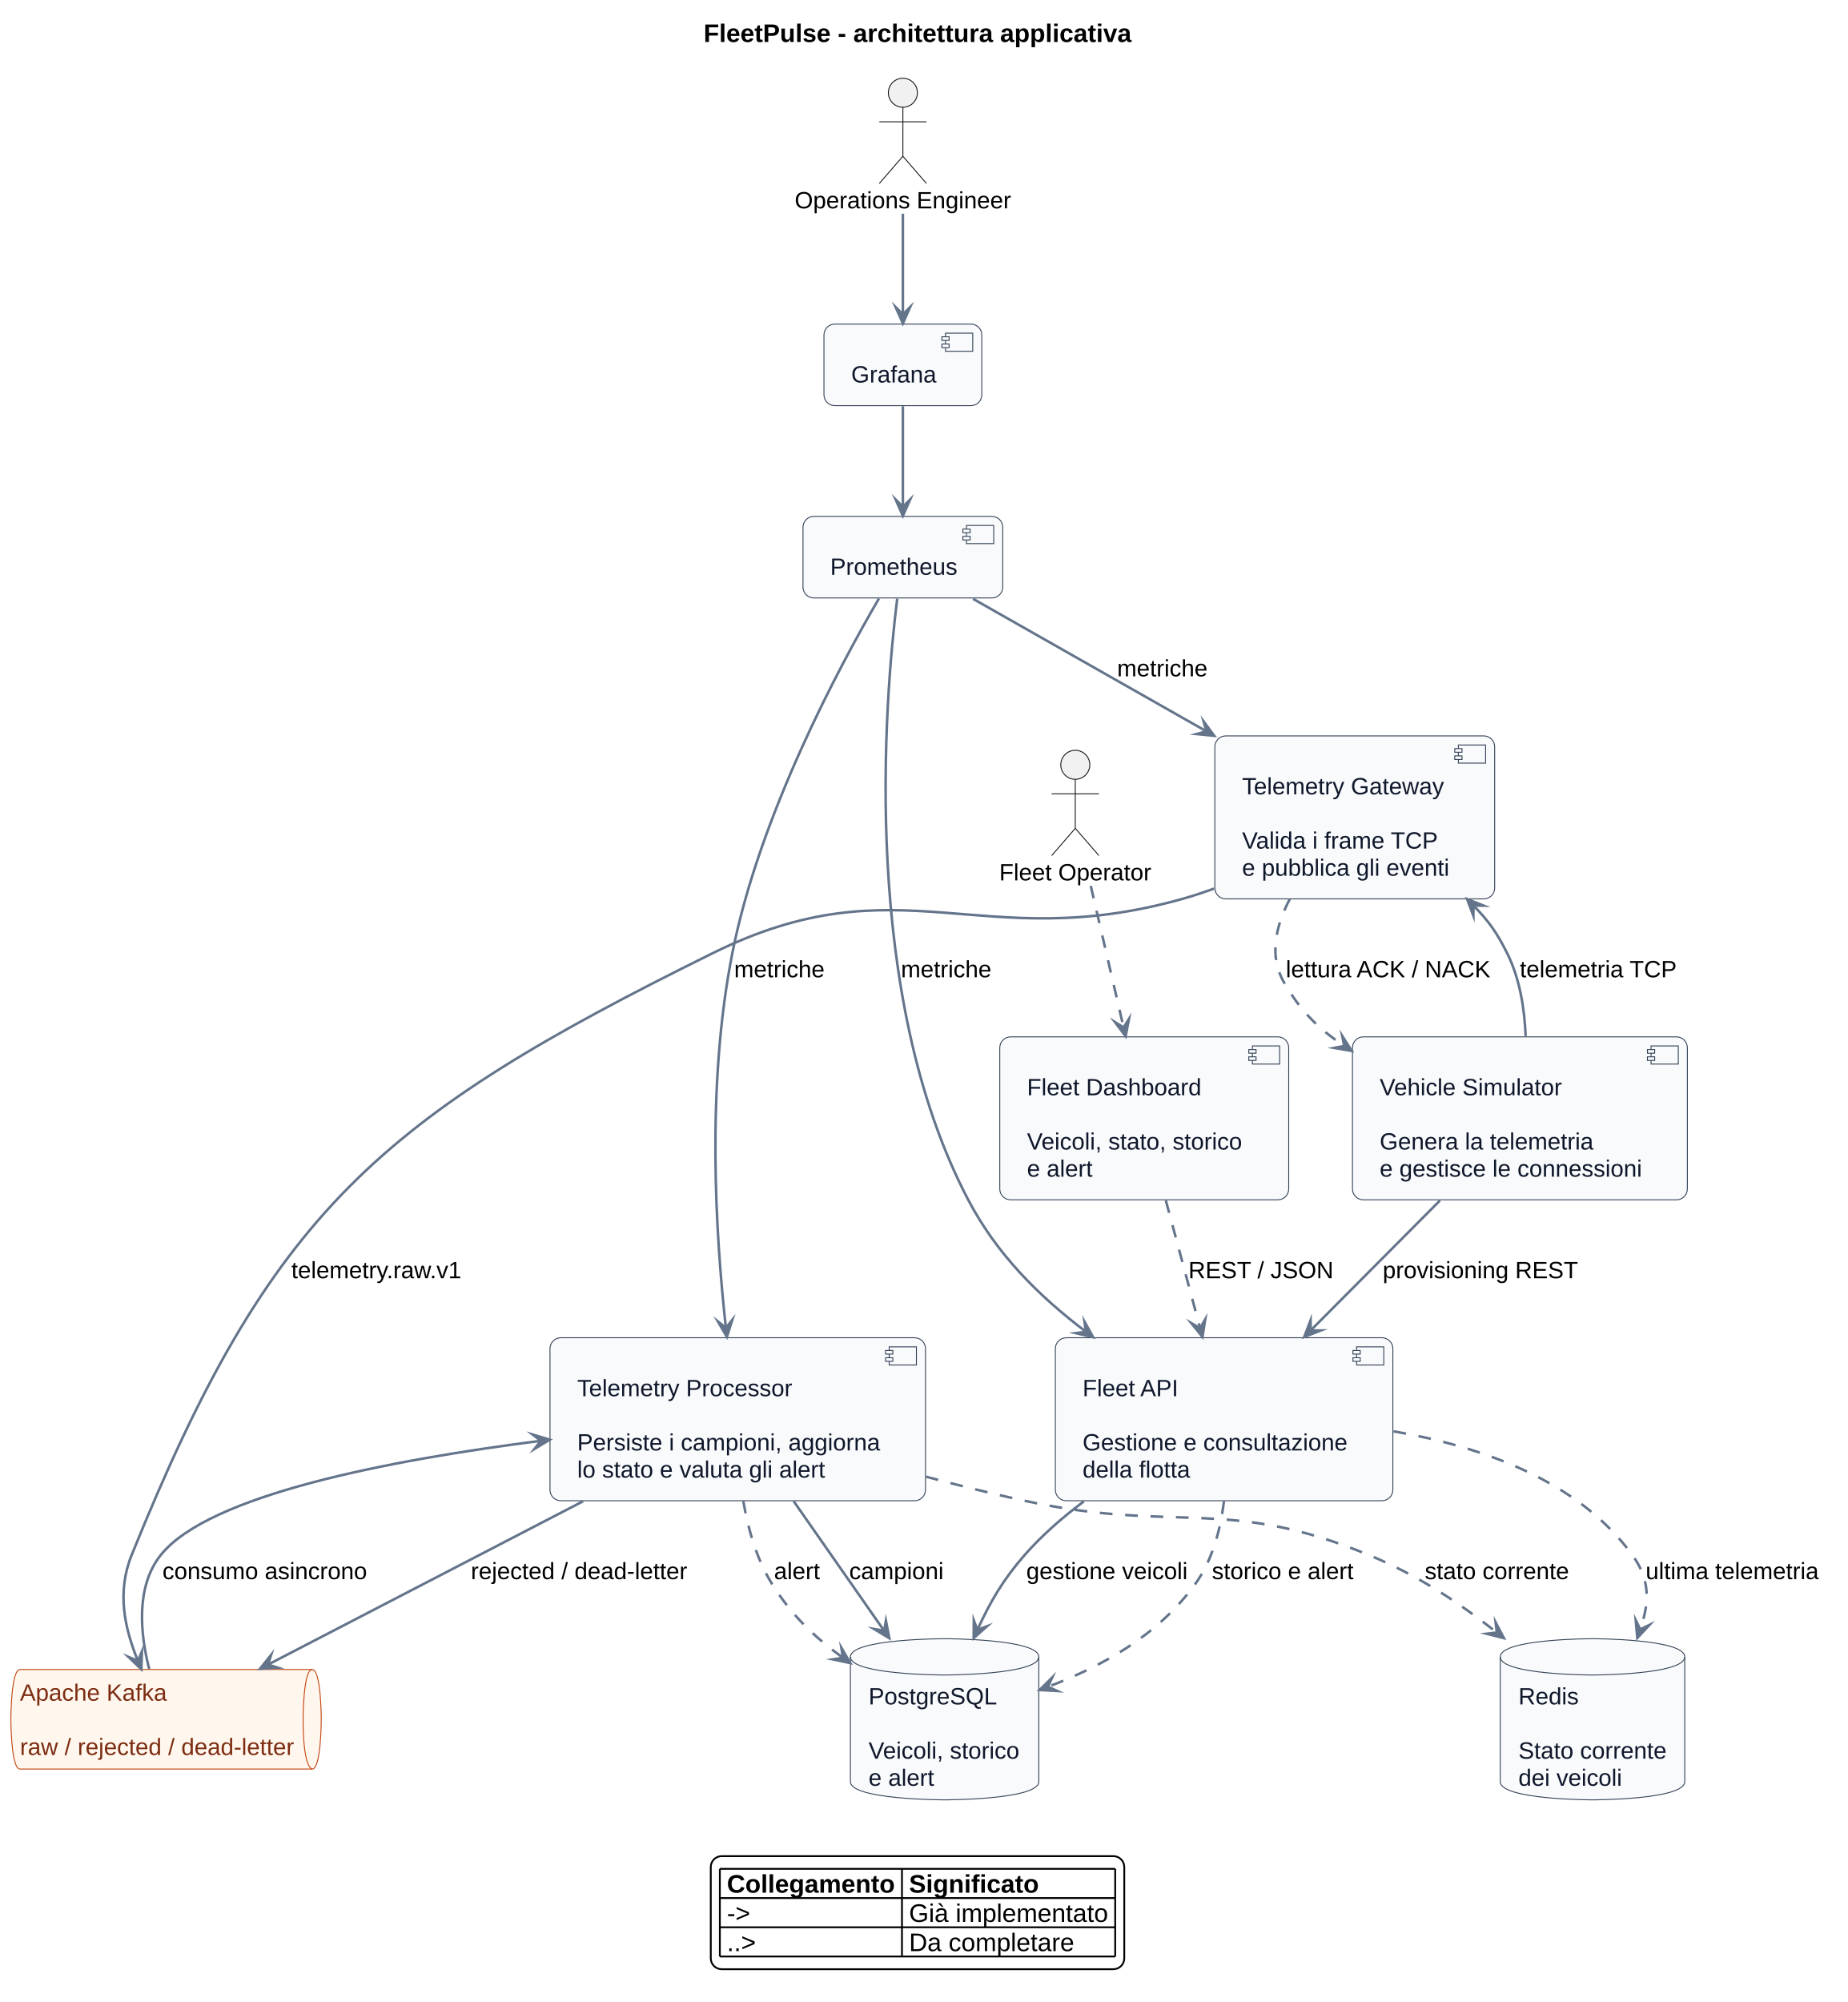
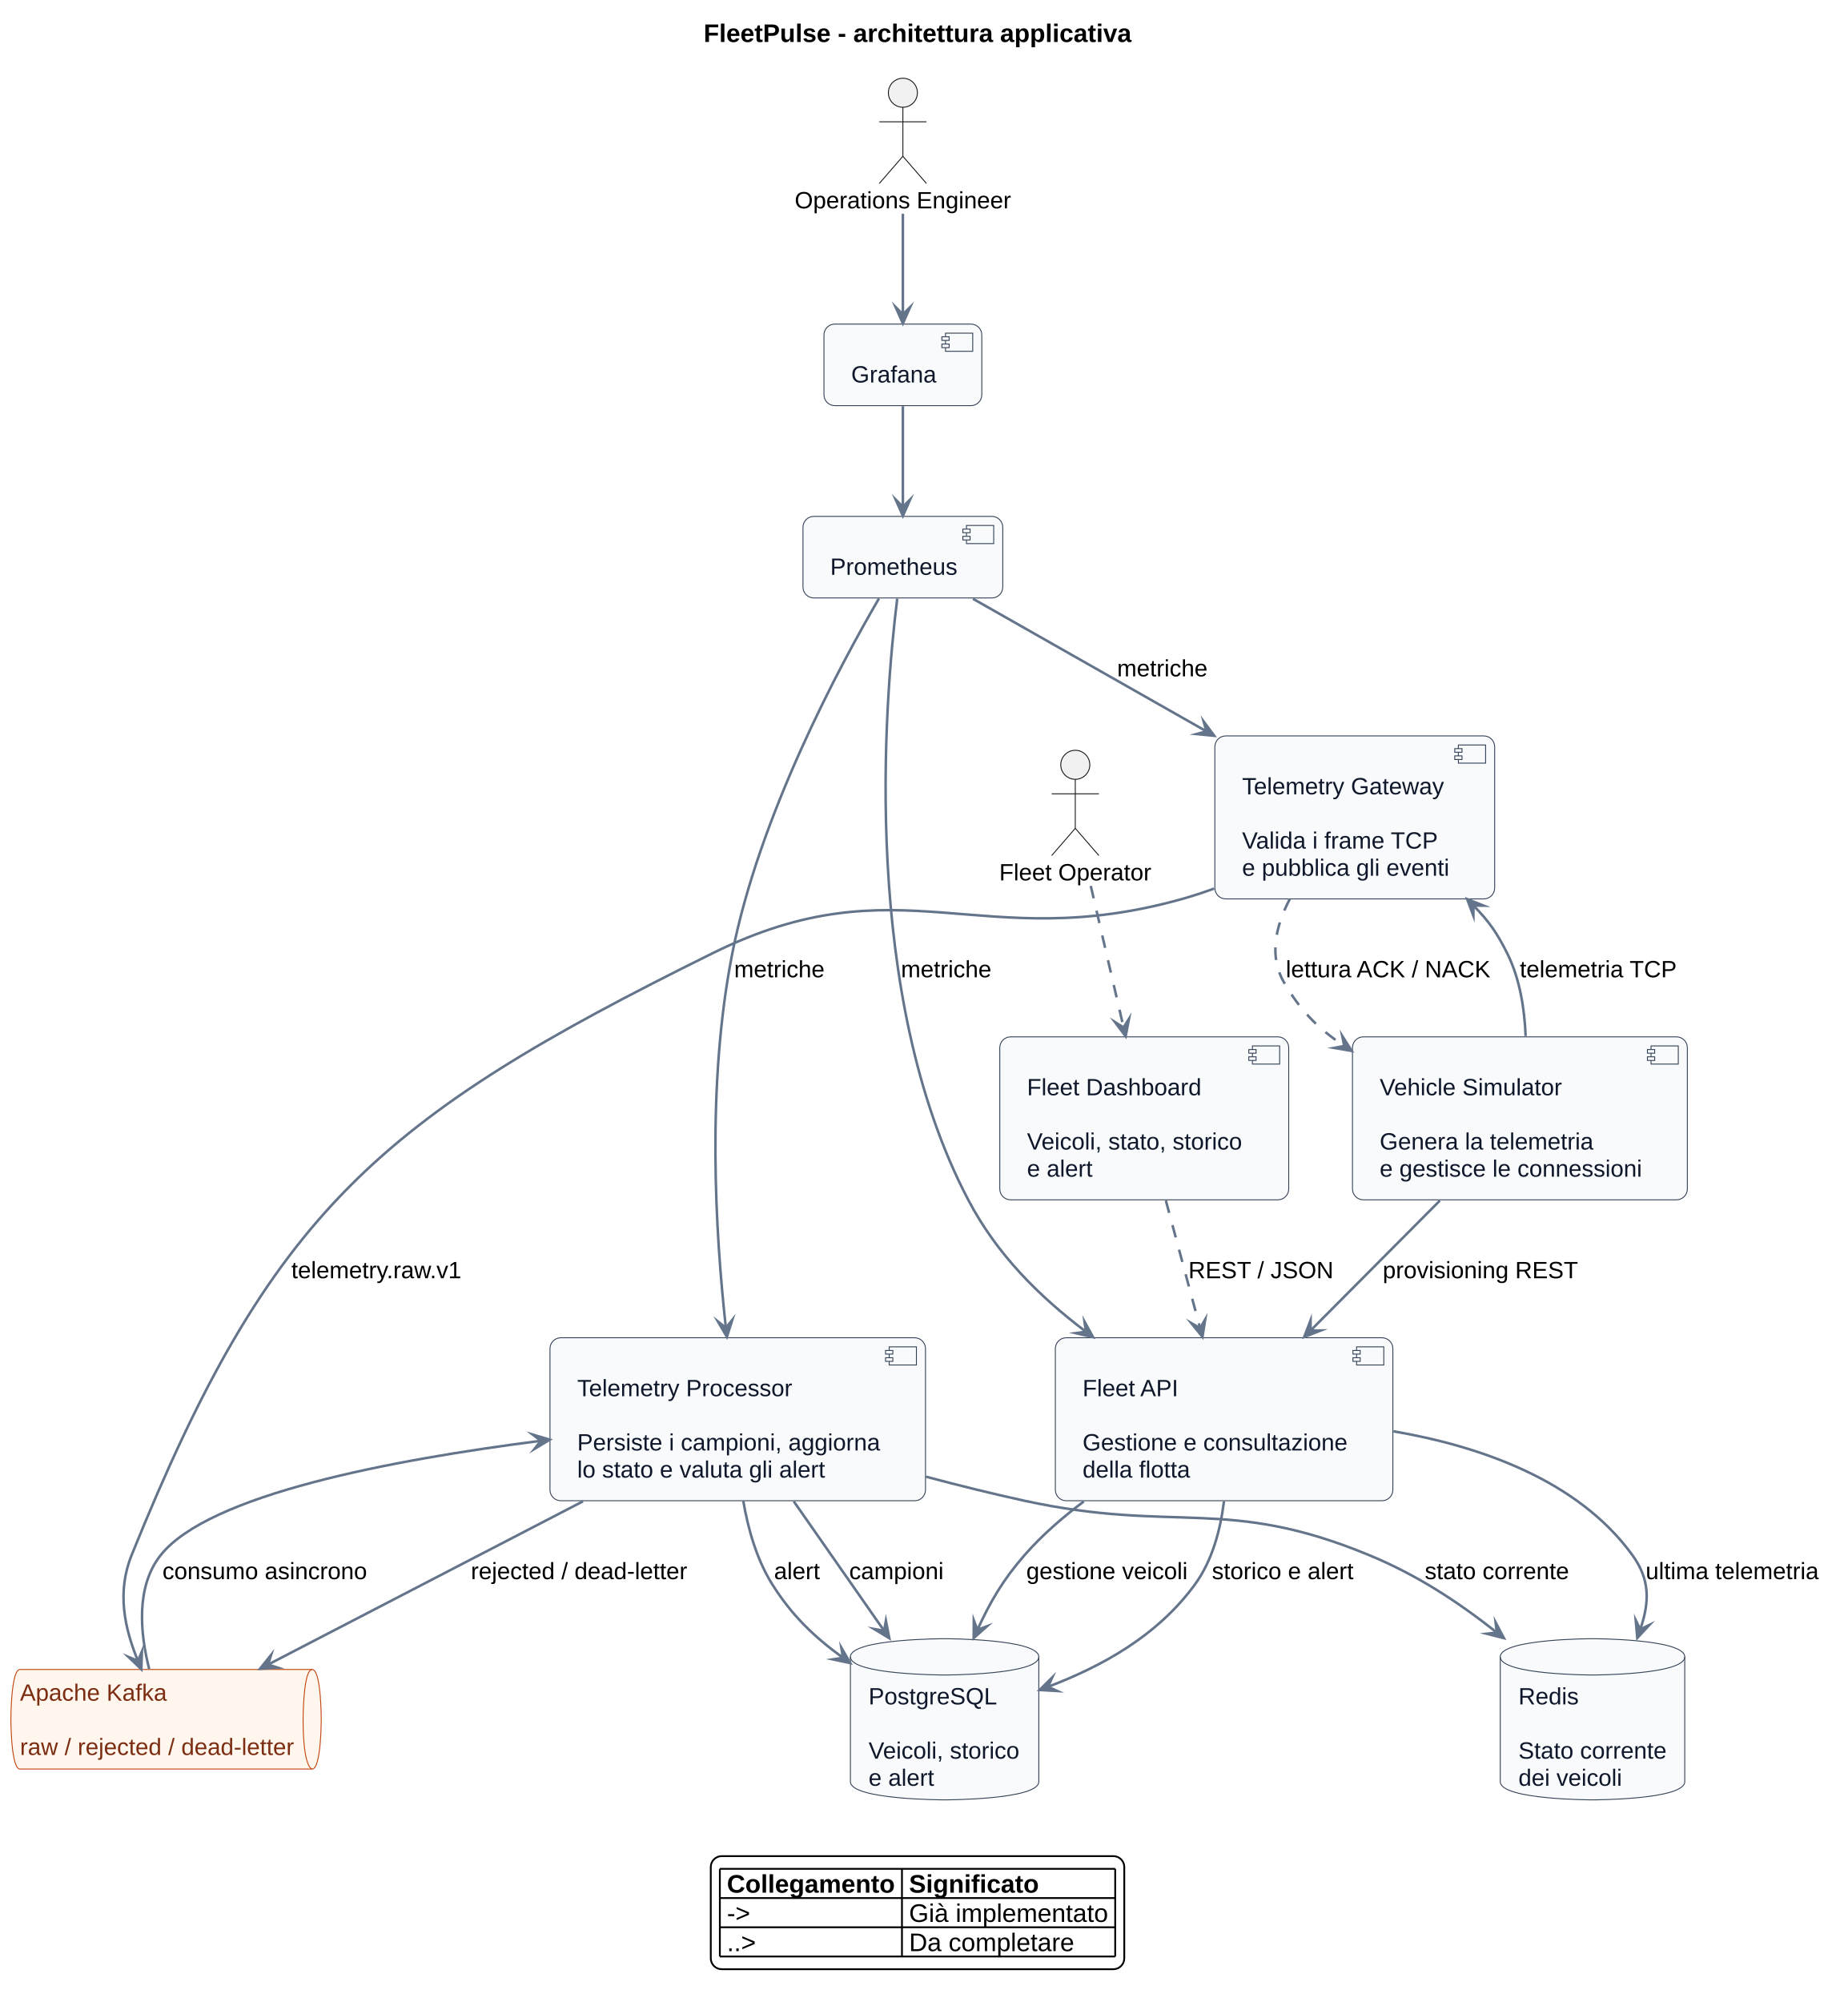
<svg xmlns="http://www.w3.org/2000/svg" contentStyleType="text/css" data-diagram-type="DESCRIPTION" height="1103px" preserveAspectRatio="none" style="width:1018px;height:1103px;" version="1.1" viewBox="0 0 1018 1103" width="1018px" zoomAndPan="magnify">
  <defs />
  <g>
    <g class="title" data-source-line="1">
      <text fill="#000000" font-family="Arial" font-size="14" font-weight="700" lengthAdjust="spacing" textLength="235.744" x="387.707" y="23.132">FleetPulse - architettura applicativa</text>
    </g>
    <g class="entity" data-qualified-name="operator" data-source-line="26" id="ent0001">
      <ellipse cx="592.507" cy="421.369" fill="#F1F1F1" rx="8" ry="8" style="stroke:#181818;stroke-width:0.5;" />
      <path d="M592.507,429.369 L592.507,456.369 M579.507,437.369 L605.507,437.369 M592.507,456.369 L579.507,471.369 M592.507,456.369 L605.507,471.369" fill="none" style="stroke:#181818;stroke-width:0.5;" />
      <text fill="#000000" font-family="Arial" font-size="13" lengthAdjust="spacing" textLength="83.814" x="550.6" y="485.062">Fleet Operator</text>
    </g>
    <g class="entity" data-qualified-name="operations" data-source-line="27" id="ent0002">
      <ellipse cx="497.51" cy="51.099" fill="#F1F1F1" rx="8" ry="8" style="stroke:#181818;stroke-width:0.5;" />
      <path d="M497.51,59.099 L497.51,86.099 M484.51,67.099 L510.51,67.099 M497.51,86.099 L484.51,101.099 M497.51,86.099 L510.51,101.099" fill="none" style="stroke:#181818;stroke-width:0.5;" />
      <text fill="#000000" font-family="Arial" font-size="13" lengthAdjust="spacing" textLength="119.241" x="437.89" y="114.793">Operations Engineer</text>
    </g>
    <g class="entity" data-qualified-name="dashboard" data-source-line="29" id="ent0003">
      <rect fill="#F8FAFC" height="89.795" rx="6" ry="6" style="stroke:#334155;stroke-width:0.5;" width="159.215" x="550.9" y="571.249" />
      <rect fill="#F8FAFC" height="10" style="stroke:#334155;stroke-width:0.5;" width="15" x="690.115" y="576.249" />
      <rect fill="#F8FAFC" height="2" style="stroke:#334155;stroke-width:0.5;" width="4" x="688.115" y="578.249" />
      <rect fill="#F8FAFC" height="2" style="stroke:#334155;stroke-width:0.5;" width="4" x="688.115" y="582.249" />
      <text fill="#0F172A" font-family="Arial" font-size="13" lengthAdjust="spacing" textLength="96.11" x="565.9" y="603.442">Fleet Dashboard</text>
      <text fill="#0F172A" font-family="Arial" font-size="13" lengthAdjust="spacing" textLength="3.612" x="565.9" y="618.391"> </text>
      <text fill="#0F172A" font-family="Arial" font-size="13" lengthAdjust="spacing" textLength="119.215" x="565.9" y="633.34">Veicoli, stato, storico</text>
      <text fill="#0F172A" font-family="Arial" font-size="13" lengthAdjust="spacing" textLength="36.131" x="565.9" y="648.289">e alert</text>
    </g>
    <g class="entity" data-qualified-name="simulator" data-source-line="30" id="ent0004">
      <rect fill="#F8FAFC" height="89.795" rx="6" ry="6" style="stroke:#334155;stroke-width:0.5;" width="184.53" x="745.24" y="571.249" />
      <rect fill="#F8FAFC" height="10" style="stroke:#334155;stroke-width:0.5;" width="15" x="909.77" y="576.249" />
      <rect fill="#F8FAFC" height="2" style="stroke:#334155;stroke-width:0.5;" width="4" x="907.77" y="578.249" />
      <rect fill="#F8FAFC" height="2" style="stroke:#334155;stroke-width:0.5;" width="4" x="907.77" y="582.249" />
      <text fill="#0F172A" font-family="Arial" font-size="13" lengthAdjust="spacing" textLength="101.156" x="760.24" y="603.442">Vehicle Simulator</text>
      <text fill="#0F172A" font-family="Arial" font-size="13" lengthAdjust="spacing" textLength="3.612" x="760.24" y="618.391"> </text>
      <text fill="#0F172A" font-family="Arial" font-size="13" lengthAdjust="spacing" textLength="117.781" x="760.24" y="633.34">Genera la telemetria</text>
      <text fill="#0F172A" font-family="Arial" font-size="13" lengthAdjust="spacing" textLength="144.53" x="760.24" y="648.289">e gestisce le connessioni</text>
    </g>
    <g class="entity" data-qualified-name="api" data-source-line="31" id="ent0005">
      <rect fill="#F8FAFC" height="89.795" rx="6" ry="6" style="stroke:#334155;stroke-width:0.5;" width="185.983" x="581.52" y="737.039" />
      <rect fill="#F8FAFC" height="10" style="stroke:#334155;stroke-width:0.5;" width="15" x="747.503" y="742.039" />
      <rect fill="#F8FAFC" height="2" style="stroke:#334155;stroke-width:0.5;" width="4" x="745.503" y="744.039" />
      <rect fill="#F8FAFC" height="2" style="stroke:#334155;stroke-width:0.5;" width="4" x="745.503" y="748.039" />
      <text fill="#0F172A" font-family="Arial" font-size="13" lengthAdjust="spacing" textLength="53.466" x="596.52" y="769.232">Fleet API</text>
      <text fill="#0F172A" font-family="Arial" font-size="13" lengthAdjust="spacing" textLength="3.612" x="596.52" y="784.181"> </text>
      <text fill="#0F172A" font-family="Arial" font-size="13" lengthAdjust="spacing" textLength="145.983" x="596.52" y="799.13">Gestione e consultazione</text>
      <text fill="#0F172A" font-family="Arial" font-size="13" lengthAdjust="spacing" textLength="59.262" x="596.52" y="814.079">della flotta</text>
    </g>
    <g class="entity" data-qualified-name="gateway" data-source-line="32" id="ent0006">
      <rect fill="#F8FAFC" height="89.795" rx="6" ry="6" style="stroke:#334155;stroke-width:0.5;" width="154.188" x="669.41" y="405.449" />
      <rect fill="#F8FAFC" height="10" style="stroke:#334155;stroke-width:0.5;" width="15" x="803.598" y="410.449" />
      <rect fill="#F8FAFC" height="2" style="stroke:#334155;stroke-width:0.5;" width="4" x="801.598" y="412.449" />
      <rect fill="#F8FAFC" height="2" style="stroke:#334155;stroke-width:0.5;" width="4" x="801.598" y="416.449" />
      <text fill="#0F172A" font-family="Arial" font-size="13" lengthAdjust="spacing" textLength="112.703" x="684.41" y="437.642">Telemetry Gateway</text>
      <text fill="#0F172A" font-family="Arial" font-size="13" lengthAdjust="spacing" textLength="3.612" x="684.41" y="452.591"> </text>
      <text fill="#0F172A" font-family="Arial" font-size="13" lengthAdjust="spacing" textLength="109.091" x="684.41" y="467.54">Valida i frame TCP</text>
      <text fill="#0F172A" font-family="Arial" font-size="13" lengthAdjust="spacing" textLength="114.188" x="684.41" y="482.489">e pubblica gli eventi</text>
    </g>
    <g class="entity" data-qualified-name="kafka" data-source-line="33" id="ent0007">
      <path d="M11,919.809 L172.017,919.809 C177.017,919.809 177.017,947.232 177.017,947.232 C177.017,947.232 177.017,974.655 172.017,974.655 L11,974.655 C6,974.655 6,947.232 6,947.232 C6,947.232 6,919.809 11,919.809" fill="#FFF7ED" style="stroke:#C2410C;stroke-width:0.5;" />
      <path d="M172.017,919.809 C167.017,919.809 167.017,947.232 167.017,947.232 C167.017,974.655 172.017,974.655 172.017,974.655" fill="none" style="stroke:#C2410C;stroke-width:0.5;" />
      <text fill="#7C2D12" font-family="Arial" font-size="13" lengthAdjust="spacing" textLength="80.945" x="11" y="937.003">Apache Kafka</text>
      <text fill="#7C2D12" font-family="Arial" font-size="13" lengthAdjust="spacing" textLength="3.612" x="11" y="951.951"> </text>
      <text fill="#7C2D12" font-family="Arial" font-size="13" lengthAdjust="spacing" textLength="151.017" x="11" y="966.9">raw / rejected / dead-letter</text>
    </g>
    <g class="entity" data-qualified-name="processor" data-source-line="34" id="ent0008">
      <rect fill="#F8FAFC" height="89.795" rx="6" ry="6" style="stroke:#334155;stroke-width:0.5;" width="206.918" x="303.05" y="737.039" />
      <rect fill="#F8FAFC" height="10" style="stroke:#334155;stroke-width:0.5;" width="15" x="489.968" y="742.039" />
      <rect fill="#F8FAFC" height="2" style="stroke:#334155;stroke-width:0.5;" width="4" x="487.968" y="744.039" />
      <rect fill="#F8FAFC" height="2" style="stroke:#334155;stroke-width:0.5;" width="4" x="487.968" y="748.039" />
      <text fill="#0F172A" font-family="Arial" font-size="13" lengthAdjust="spacing" textLength="119.92" x="318.05" y="769.232">Telemetry Processor</text>
      <text fill="#0F172A" font-family="Arial" font-size="13" lengthAdjust="spacing" textLength="3.612" x="318.05" y="784.181"> </text>
      <text fill="#0F172A" font-family="Arial" font-size="13" lengthAdjust="spacing" textLength="166.918" x="318.05" y="799.13">Persiste i campioni, aggiorna</text>
      <text fill="#0F172A" font-family="Arial" font-size="13" lengthAdjust="spacing" textLength="136.576" x="318.05" y="814.079">lo stato e valuta gli alert</text>
    </g>
    <g class="entity" data-qualified-name="postgres" data-source-line="35" id="ent0009">
      <path d="M468.6,912.839 C468.6,902.839 520.504,902.839 520.504,902.839 C520.504,902.839 572.408,902.839 572.408,912.839 L572.408,981.634 C572.408,991.634 520.504,991.634 520.504,991.634 C520.504,991.634 468.6,991.634 468.6,981.634 L468.6,912.839" fill="#F8FAFC" style="stroke:#334155;stroke-width:0.5;" />
      <path d="M468.6,912.839 C468.6,922.839 520.504,922.839 520.504,922.839 C520.504,922.839 572.408,922.839 572.408,912.839" fill="none" style="stroke:#334155;stroke-width:0.5;" />
      <text fill="#0F172A" font-family="Arial" font-size="13" lengthAdjust="spacing" textLength="70.814" x="478.6" y="939.033">PostgreSQL</text>
      <text fill="#0F172A" font-family="Arial" font-size="13" lengthAdjust="spacing" textLength="3.612" x="478.6" y="953.981"> </text>
      <text fill="#0F172A" font-family="Arial" font-size="13" lengthAdjust="spacing" textLength="83.808" x="478.6" y="968.93">Veicoli, storico</text>
      <text fill="#0F172A" font-family="Arial" font-size="13" lengthAdjust="spacing" textLength="36.131" x="478.6" y="983.879">e alert</text>
    </g>
    <g class="entity" data-qualified-name="redis" data-source-line="36" id="ent0010">
      <path d="M826.68,912.839 C826.68,902.839 877.508,902.839 877.508,902.839 C877.508,902.839 928.336,902.839 928.336,912.839 L928.336,981.634 C928.336,991.634 877.508,991.634 877.508,991.634 C877.508,991.634 826.68,991.634 826.68,981.634 L826.68,912.839" fill="#F8FAFC" style="stroke:#334155;stroke-width:0.5;" />
      <path d="M826.68,912.839 C826.68,922.839 877.508,922.839 877.508,922.839 C877.508,922.839 928.336,922.839 928.336,912.839" fill="none" style="stroke:#334155;stroke-width:0.5;" />
      <text fill="#0F172A" font-family="Arial" font-size="13" lengthAdjust="spacing" textLength="33.236" x="836.68" y="939.033">Redis</text>
      <text fill="#0F172A" font-family="Arial" font-size="13" lengthAdjust="spacing" textLength="3.612" x="836.68" y="953.981"> </text>
      <text fill="#0F172A" font-family="Arial" font-size="13" lengthAdjust="spacing" textLength="81.656" x="836.68" y="968.93">Stato corrente</text>
      <text fill="#0F172A" font-family="Arial" font-size="13" lengthAdjust="spacing" textLength="57.084" x="836.68" y="983.879">dei veicoli</text>
    </g>
    <g class="entity" data-qualified-name="prometheus" data-source-line="37" id="ent0011">
      <rect fill="#F8FAFC" height="44.949" rx="6" ry="6" style="stroke:#334155;stroke-width:0.5;" width="110.091" x="442.46" y="284.499" />
      <rect fill="#F8FAFC" height="10" style="stroke:#334155;stroke-width:0.5;" width="15" x="532.551" y="289.499" />
      <rect fill="#F8FAFC" height="2" style="stroke:#334155;stroke-width:0.5;" width="4" x="530.551" y="291.499" />
      <rect fill="#F8FAFC" height="2" style="stroke:#334155;stroke-width:0.5;" width="4" x="530.551" y="295.499" />
      <text fill="#0F172A" font-family="Arial" font-size="13" lengthAdjust="spacing" textLength="70.091" x="457.46" y="316.692">Prometheus</text>
    </g>
    <g class="entity" data-qualified-name="grafana" data-source-line="38" id="ent0012">
      <rect fill="#F8FAFC" height="44.949" rx="6" ry="6" style="stroke:#334155;stroke-width:0.5;" width="86.973" x="454.02" y="178.549" />
      <rect fill="#F8FAFC" height="10" style="stroke:#334155;stroke-width:0.5;" width="15" x="520.993" y="183.549" />
      <rect fill="#F8FAFC" height="2" style="stroke:#334155;stroke-width:0.5;" width="4" x="518.993" y="185.549" />
      <rect fill="#F8FAFC" height="2" style="stroke:#334155;stroke-width:0.5;" width="4" x="518.993" y="189.549" />
      <text fill="#0F172A" font-family="Arial" font-size="13" lengthAdjust="spacing" textLength="46.973" x="469.02" y="210.743">Grafana</text>
    </g>
    <g class="link" data-entity-1="ent0004" data-entity-2="ent0005" data-link-type="dependency" data-source-line="40" id="lnk13">
      <path d="M793.4,661.469 C770.2,684.769 745.376,709.714 722.176,733.034" fill="none" id="simulator-to-api" style="stroke:#64748B;stroke-width:1.4;" />
      <polygon fill="#64748B" points="718.65,736.579,727.833,733.019,722.176,733.034,722.162,727.377,718.65,736.579" style="stroke:#64748B;stroke-width:1.4;stroke-linejoin:miter;stroke-miterlimit:10;" />
      <text fill="#000000" font-family="Arial" font-size="13" lengthAdjust="spacing" textLength="107.656" x="761.9" y="704.232">provisioning REST</text>
    </g>
    <g class="link" data-entity-1="ent0004" data-entity-2="ent0006" data-link-type="dependency" data-source-line="41" id="lnk14">
      <path d="M840.66,570.819 C840.05,555.689 837.44,539.109 830.51,525.249 C825.04,514.299 820.673,507.836 811.923,498.926" fill="none" id="simulator-to-gateway" style="stroke:#64748B;stroke-width:1.4;" />
      <polygon fill="#64748B" points="808.42,495.359,811.872,504.583,811.923,498.926,817.58,498.977,808.42,495.359" style="stroke:#64748B;stroke-width:1.4;stroke-linejoin:miter;stroke-miterlimit:10;" />
      <text fill="#000000" font-family="Arial" font-size="13" lengthAdjust="spacing" textLength="86.69" x="837.45" y="538.442">telemetria TCP</text>
    </g>
    <g class="link" data-entity-1="ent0006" data-entity-2="ent0004" data-link-type="dependency" data-source-line="53" id="lnk25">
      <path d="M710.7,495.339 C702.87,510.279 699.12,526.829 707.51,541.249 C716.45,556.619 725.763,566.271 740.683,576.241" fill="none" id="gateway-to-simulator" style="stroke:#64748B;stroke-width:1.4;stroke-dasharray:7,7;" />
      <polygon fill="#64748B" points="744.84,579.019,739.579,570.692,740.683,576.241,735.135,577.344,744.84,579.019" style="stroke:#64748B;stroke-width:1.4;stroke-linejoin:miter;stroke-miterlimit:10;" />
      <text fill="#000000" font-family="Arial" font-size="13" lengthAdjust="spacing" textLength="113.426" x="708.51" y="538.442">lettura ACK / NACK</text>
    </g>
    <g class="link" data-entity-1="ent0006" data-entity-2="ent0007" data-link-type="dependency" data-source-line="42" id="lnk15">
      <path d="M668.98,489.549 C663.14,491.689 657.28,493.619 651.51,495.249 C539.95,526.609 496.38,473.879 392.51,525.249 C208.92,616.029 149.2,666.929 72.51,856.839 C64.31,877.139 68.58,896.9 76,915.07" fill="none" id="gateway-to-kafka" style="stroke:#64748B;stroke-width:1.4;" />
      <polygon fill="#64748B" points="77.89,919.699,78.191,909.854,76,915.07,70.784,912.879,77.89,919.699" style="stroke:#64748B;stroke-width:1.4;stroke-linejoin:miter;stroke-miterlimit:10;" />
      <text fill="#000000" font-family="Arial" font-size="13" lengthAdjust="spacing" textLength="95.361" x="160.54" y="704.232">telemetry.raw.v1</text>
    </g>
    <g class="link" data-entity-1="ent0007" data-entity-2="ent0008" data-link-type="dependency" data-source-line="43" id="lnk16">
      <path d="M82.2,919.519 C77.25,900.079 74.7,874.219 88.51,856.839 C115.08,823.379 215.67,804.333 297.97,793.813" fill="none" id="kafka-to-processor" style="stroke:#64748B;stroke-width:1.4;" />
      <polygon fill="#64748B" points="302.93,793.179,293.495,790.352,297.97,793.813,294.51,798.288,302.93,793.179" style="stroke:#64748B;stroke-width:1.4;stroke-linejoin:miter;stroke-miterlimit:10;" />
      <text fill="#000000" font-family="Arial" font-size="13" lengthAdjust="spacing" textLength="112.728" x="89.51" y="870.033">consumo asincrono</text>
    </g>
    <g class="link" data-entity-1="ent0008" data-entity-2="ent0007" data-link-type="dependency" data-source-line="44" id="lnk17">
      <path d="M321.26,827.129 C264.42,856.599 195.979,892.078 147.709,917.098" fill="none" id="processor-to-kafka" style="stroke:#64748B;stroke-width:1.4;" />
      <polygon fill="#64748B" points="143.27,919.399,153.101,918.808,147.709,917.098,149.42,911.706,143.27,919.399" style="stroke:#64748B;stroke-width:1.4;stroke-linejoin:miter;stroke-miterlimit:10;" />
      <text fill="#000000" font-family="Arial" font-size="13" lengthAdjust="spacing" textLength="119.234" x="259.45" y="870.033">rejected / dead-letter</text>
    </g>
    <g class="link" data-entity-1="ent0008" data-entity-2="ent0009" data-link-type="dependency" data-source-line="45" id="lnk18">
      <path d="M437.36,827.129 C453.71,850.549 470.867,875.129 487.167,898.469" fill="none" id="processor-to-postgres" style="stroke:#64748B;stroke-width:1.4;" />
      <polygon fill="#64748B" points="490.03,902.569,488.156,892.9,487.167,898.469,481.598,897.48,490.03,902.569" style="stroke:#64748B;stroke-width:1.4;stroke-linejoin:miter;stroke-miterlimit:10;" />
      <text fill="#000000" font-family="Arial" font-size="13" lengthAdjust="spacing" textLength="52.025" x="467.93" y="870.033">campioni</text>
    </g>
    <g class="link" data-entity-1="ent0008" data-entity-2="ent0009" data-link-type="dependency" data-source-line="54" id="lnk26">
-       <path d="M409.55,826.889 C412.18,842.319 416.94,859.189 425.51,872.839 C436.26,889.959 448.454,901.701 464.484,913.341" fill="none" id="processor-to-postgres-1" style="stroke:#64748B;stroke-width:1.4;stroke-dasharray:7,7;" />
+       <path d="M409.55,826.889 C412.18,842.319 416.94,859.189 425.51,872.839 C436.26,889.959 448.454,901.701 464.484,913.341" fill="none" id="processor-to-postgres-1" style="stroke:#64748B;stroke-width:1.4;" />
      <polygon fill="#64748B" points="468.53,916.279,463.598,907.754,464.484,913.341,458.897,914.227,468.53,916.279" style="stroke:#64748B;stroke-width:1.4;stroke-linejoin:miter;stroke-miterlimit:10;" />
      <text fill="#000000" font-family="Arial" font-size="13" lengthAdjust="spacing" textLength="25.289" x="426.51" y="870.033">alert</text>
    </g>
    <g class="link" data-entity-1="ent0005" data-entity-2="ent0009" data-link-type="dependency" data-source-line="46" id="lnk19">
      <path d="M597.2,827.219 C585.37,836.059 573.97,846.009 564.51,856.839 C552.9,870.119 545.617,882.456 538.577,897.966" fill="none" id="api-to-postgres" style="stroke:#64748B;stroke-width:1.4;" />
      <polygon fill="#64748B" points="536.51,902.519,543.872,895.977,538.577,897.966,536.587,892.67,536.51,902.519" style="stroke:#64748B;stroke-width:1.4;stroke-linejoin:miter;stroke-miterlimit:10;" />
      <text fill="#000000" font-family="Arial" font-size="13" lengthAdjust="spacing" textLength="88.886" x="565.51" y="870.033">gestione veicoli</text>
    </g>
    <g class="link" data-entity-1="ent0005" data-entity-2="ent0009" data-link-type="dependency" data-source-line="56" id="lnk28">
-       <path d="M674.43,827.199 C672.49,842.829 668.02,859.759 658.51,872.839 C637.75,901.359 607.164,918.062 577.484,929.342" fill="none" id="api-to-postgres-1" style="stroke:#64748B;stroke-width:1.4;stroke-dasharray:7,7;" />
+       <path d="M674.43,827.199 C672.49,842.829 668.02,859.759 658.51,872.839 C637.75,901.359 607.164,918.062 577.484,929.342" fill="none" id="api-to-postgres-1" style="stroke:#64748B;stroke-width:1.4;" />
      <polygon fill="#64748B" points="572.81,931.119,582.644,931.66,577.484,929.342,579.802,924.182,572.81,931.119" style="stroke:#64748B;stroke-width:1.4;stroke-linejoin:miter;stroke-miterlimit:10;" />
      <text fill="#000000" font-family="Arial" font-size="13" lengthAdjust="spacing" textLength="78.032" x="667.78" y="870.033">storico e alert</text>
    </g>
    <g class="link" data-entity-1="ent0011" data-entity-2="ent0006" data-link-type="dependency" data-source-line="47" id="lnk20">
      <path d="M536.14,329.909 C571.52,349.999 620.592,377.861 664.742,402.921" fill="none" id="prometheus-to-gateway" style="stroke:#64748B;stroke-width:1.4;" />
      <polygon fill="#64748B" points="669.09,405.389,663.237,397.467,664.742,402.921,659.288,404.425,669.09,405.389" style="stroke:#64748B;stroke-width:1.4;stroke-linejoin:miter;stroke-miterlimit:10;" />
      <text fill="#000000" font-family="Arial" font-size="13" lengthAdjust="spacing" textLength="49.848" x="615.54" y="372.642">metriche</text>
    </g>
    <g class="link" data-entity-1="ent0011" data-entity-2="ent0008" data-link-type="dependency" data-source-line="48" id="lnk21">
      <path d="M484.3,329.779 C462.14,367.799 418.45,449.439 403.51,525.249 C389.13,598.199 394.301,680.179 399.981,731.579" fill="none" id="prometheus-to-processor" style="stroke:#64748B;stroke-width:1.4;" />
      <polygon fill="#64748B" points="400.53,736.549,403.517,727.164,399.981,731.579,395.566,728.042,400.53,736.549" style="stroke:#64748B;stroke-width:1.4;stroke-linejoin:miter;stroke-miterlimit:10;" />
      <text fill="#000000" font-family="Arial" font-size="13" lengthAdjust="spacing" textLength="49.848" x="404.51" y="538.442">metriche</text>
    </g>
    <g class="link" data-entity-1="ent0011" data-entity-2="ent0005" data-link-type="dependency" data-source-line="49" id="lnk22">
      <path d="M494.39,329.839 C487.2,387.759 474.32,548.409 533.51,661.039 C549.35,691.189 572.268,713.904 598.348,733.714" fill="none" id="prometheus-to-api" style="stroke:#64748B;stroke-width:1.4;" />
      <polygon fill="#64748B" points="602.33,736.739,597.583,728.11,598.348,733.714,592.744,734.48,602.33,736.739" style="stroke:#64748B;stroke-width:1.4;stroke-linejoin:miter;stroke-miterlimit:10;" />
      <text fill="#000000" font-family="Arial" font-size="13" lengthAdjust="spacing" textLength="49.848" x="496.44" y="538.442">metriche</text>
    </g>
    <g class="link" data-entity-1="ent0012" data-entity-2="ent0011" data-link-type="dependency" data-source-line="50" id="lnk23">
      <path d="M497.51,223.819 C497.51,241.559 497.51,261.479 497.51,279.209" fill="none" id="grafana-to-prometheus" style="stroke:#64748B;stroke-width:1.4;" />
      <polygon fill="#64748B" points="497.51,284.209,501.51,275.209,497.51,279.209,493.51,275.209,497.51,284.209" style="stroke:#64748B;stroke-width:1.4;stroke-linejoin:miter;stroke-miterlimit:10;" />
    </g>
    <g class="link" data-entity-1="ent0002" data-entity-2="ent0012" data-link-type="dependency" data-source-line="51" id="lnk24">
      <path d="M497.51,117.739 C497.51,137.529 497.51,156.299 497.51,173.199" fill="none" id="operations-to-grafana" style="stroke:#64748B;stroke-width:1.4;" />
      <polygon fill="#64748B" points="497.51,178.199,501.51,169.199,497.51,173.199,493.51,169.199,497.51,178.199" style="stroke:#64748B;stroke-width:1.4;stroke-linejoin:miter;stroke-miterlimit:10;" />
    </g>
    <g class="link" data-entity-1="ent0008" data-entity-2="ent0010" data-link-type="dependency" data-source-line="55" id="lnk27">
-       <path d="M510.2,813.569 C528.22,818.369 546.84,822.999 564.51,826.839 C648.05,844.969 675.52,824.129 754.51,856.839 C781.09,867.839 803.415,882.582 824.785,899.442" fill="none" id="processor-to-redis" style="stroke:#64748B;stroke-width:1.4;stroke-dasharray:7,7;" />
+       <path d="M510.2,813.569 C528.22,818.369 546.84,822.999 564.51,826.839 C648.05,844.969 675.52,824.129 754.51,856.839 C781.09,867.839 803.415,882.582 824.785,899.442" fill="none" id="processor-to-redis" style="stroke:#64748B;stroke-width:1.4;" />
      <polygon fill="#64748B" points="828.71,902.539,824.122,893.824,824.785,899.442,819.167,900.104,828.71,902.539" style="stroke:#64748B;stroke-width:1.4;stroke-linejoin:miter;stroke-miterlimit:10;" />
      <text fill="#000000" font-family="Arial" font-size="13" lengthAdjust="spacing" textLength="79.485" x="785.09" y="870.033">stato corrente</text>
    </g>
    <g class="link" data-entity-1="ent0005" data-entity-2="ent0010" data-link-type="dependency" data-source-line="57" id="lnk29">
-       <path d="M767.86,788.579 C815.45,796.759 869.49,815.369 899.51,856.839 C909.07,870.039 909.143,882.179 903.813,897.709" fill="none" id="api-to-redis" style="stroke:#64748B;stroke-width:1.4;stroke-dasharray:7,7;" />
+       <path d="M767.86,788.579 C815.45,796.759 869.49,815.369 899.51,856.839 C909.07,870.039 909.143,882.179 903.813,897.709" fill="none" id="api-to-redis" style="stroke:#64748B;stroke-width:1.4;" />
      <polygon fill="#64748B" points="902.19,902.439,908.895,895.225,903.813,897.709,901.328,892.628,902.19,902.439" style="stroke:#64748B;stroke-width:1.4;stroke-linejoin:miter;stroke-miterlimit:10;" />
      <text fill="#000000" font-family="Arial" font-size="13" lengthAdjust="spacing" textLength="95.367" x="906.79" y="870.033">ultima telemetria</text>
    </g>
    <g class="link" data-entity-1="ent0003" data-entity-2="ent0005" data-link-type="dependency" data-source-line="58" id="lnk30">
      <path d="M642.42,661.469 C648.68,684.769 655.034,708.43 661.294,731.75" fill="none" id="dashboard-to-api" style="stroke:#64748B;stroke-width:1.4;stroke-dasharray:7,7;" />
      <polygon fill="#64748B" points="662.59,736.579,664.12,726.849,661.294,731.75,656.393,728.923,662.59,736.579" style="stroke:#64748B;stroke-width:1.4;stroke-linejoin:miter;stroke-miterlimit:10;" />
      <text fill="#000000" font-family="Arial" font-size="13" lengthAdjust="spacing" textLength="80.177" x="654.83" y="704.232">REST / JSON</text>
    </g>
    <g class="link" data-entity-1="ent0001" data-entity-2="ent0003" data-link-type="dependency" data-source-line="59" id="lnk31">
      <path d="M601.04,488.109 C606.73,512.629 613.111,540.138 619.121,566.068" fill="none" id="operator-to-dashboard" style="stroke:#64748B;stroke-width:1.4;stroke-dasharray:7,7;" />
      <polygon fill="#64748B" points="620.25,570.939,622.115,561.268,619.121,566.068,614.321,563.074,620.25,570.939" style="stroke:#64748B;stroke-width:1.4;stroke-linejoin:miter;stroke-miterlimit:10;" />
    </g>
    <g class="legend" data-source-line="61">
      <rect fill="none" height="62.296" rx="6" ry="6" style="stroke:#000000;stroke-width:1;" width="227.841" x="391.658" y="1022.634" />
      <text fill="#000000" font-family="Arial" font-size="14" font-weight="700" lengthAdjust="spacing" textLength="92.565" x="400.548" y="1042.765">Collegamento</text>
      <text fill="#000000" font-family="Arial" font-size="14" font-weight="700" lengthAdjust="spacing" textLength="71.559" x="500.893" y="1042.765">Significato</text>
      <text fill="#000000" font-family="Arial" font-size="14" lengthAdjust="spacing" textLength="12.838" x="400.548" y="1058.864">-&gt;</text>
      <text fill="#000000" font-family="Arial" font-size="14" lengthAdjust="spacing" textLength="109.717" x="500.893" y="1058.864">Già implementato</text>
      <text fill="#000000" font-family="Arial" font-size="14" lengthAdjust="spacing" textLength="15.955" x="400.548" y="1074.963">..&gt;</text>
      <text fill="#000000" font-family="Arial" font-size="14" lengthAdjust="spacing" textLength="91.041" x="500.893" y="1074.963">Da completare</text>
      <line style="stroke:#000000;stroke-width:1;" x1="396.658" x2="614.499" y1="1029.634" y2="1029.634" />
      <line style="stroke:#000000;stroke-width:1;" x1="396.658" x2="614.499" y1="1045.732" y2="1045.732" />
      <line style="stroke:#000000;stroke-width:1;" x1="396.658" x2="614.499" y1="1061.831" y2="1061.831" />
      <line style="stroke:#000000;stroke-width:1;" x1="396.658" x2="614.499" y1="1077.929" y2="1077.929" />
      <line style="stroke:#000000;stroke-width:1;" x1="396.658" x2="396.658" y1="1029.634" y2="1077.929" />
      <line style="stroke:#000000;stroke-width:1;" x1="497.003" x2="497.003" y1="1029.634" y2="1077.929" />
      <line style="stroke:#000000;stroke-width:1;" x1="614.499" x2="614.499" y1="1029.634" y2="1077.929" />
    </g>
  </g>
</svg>
